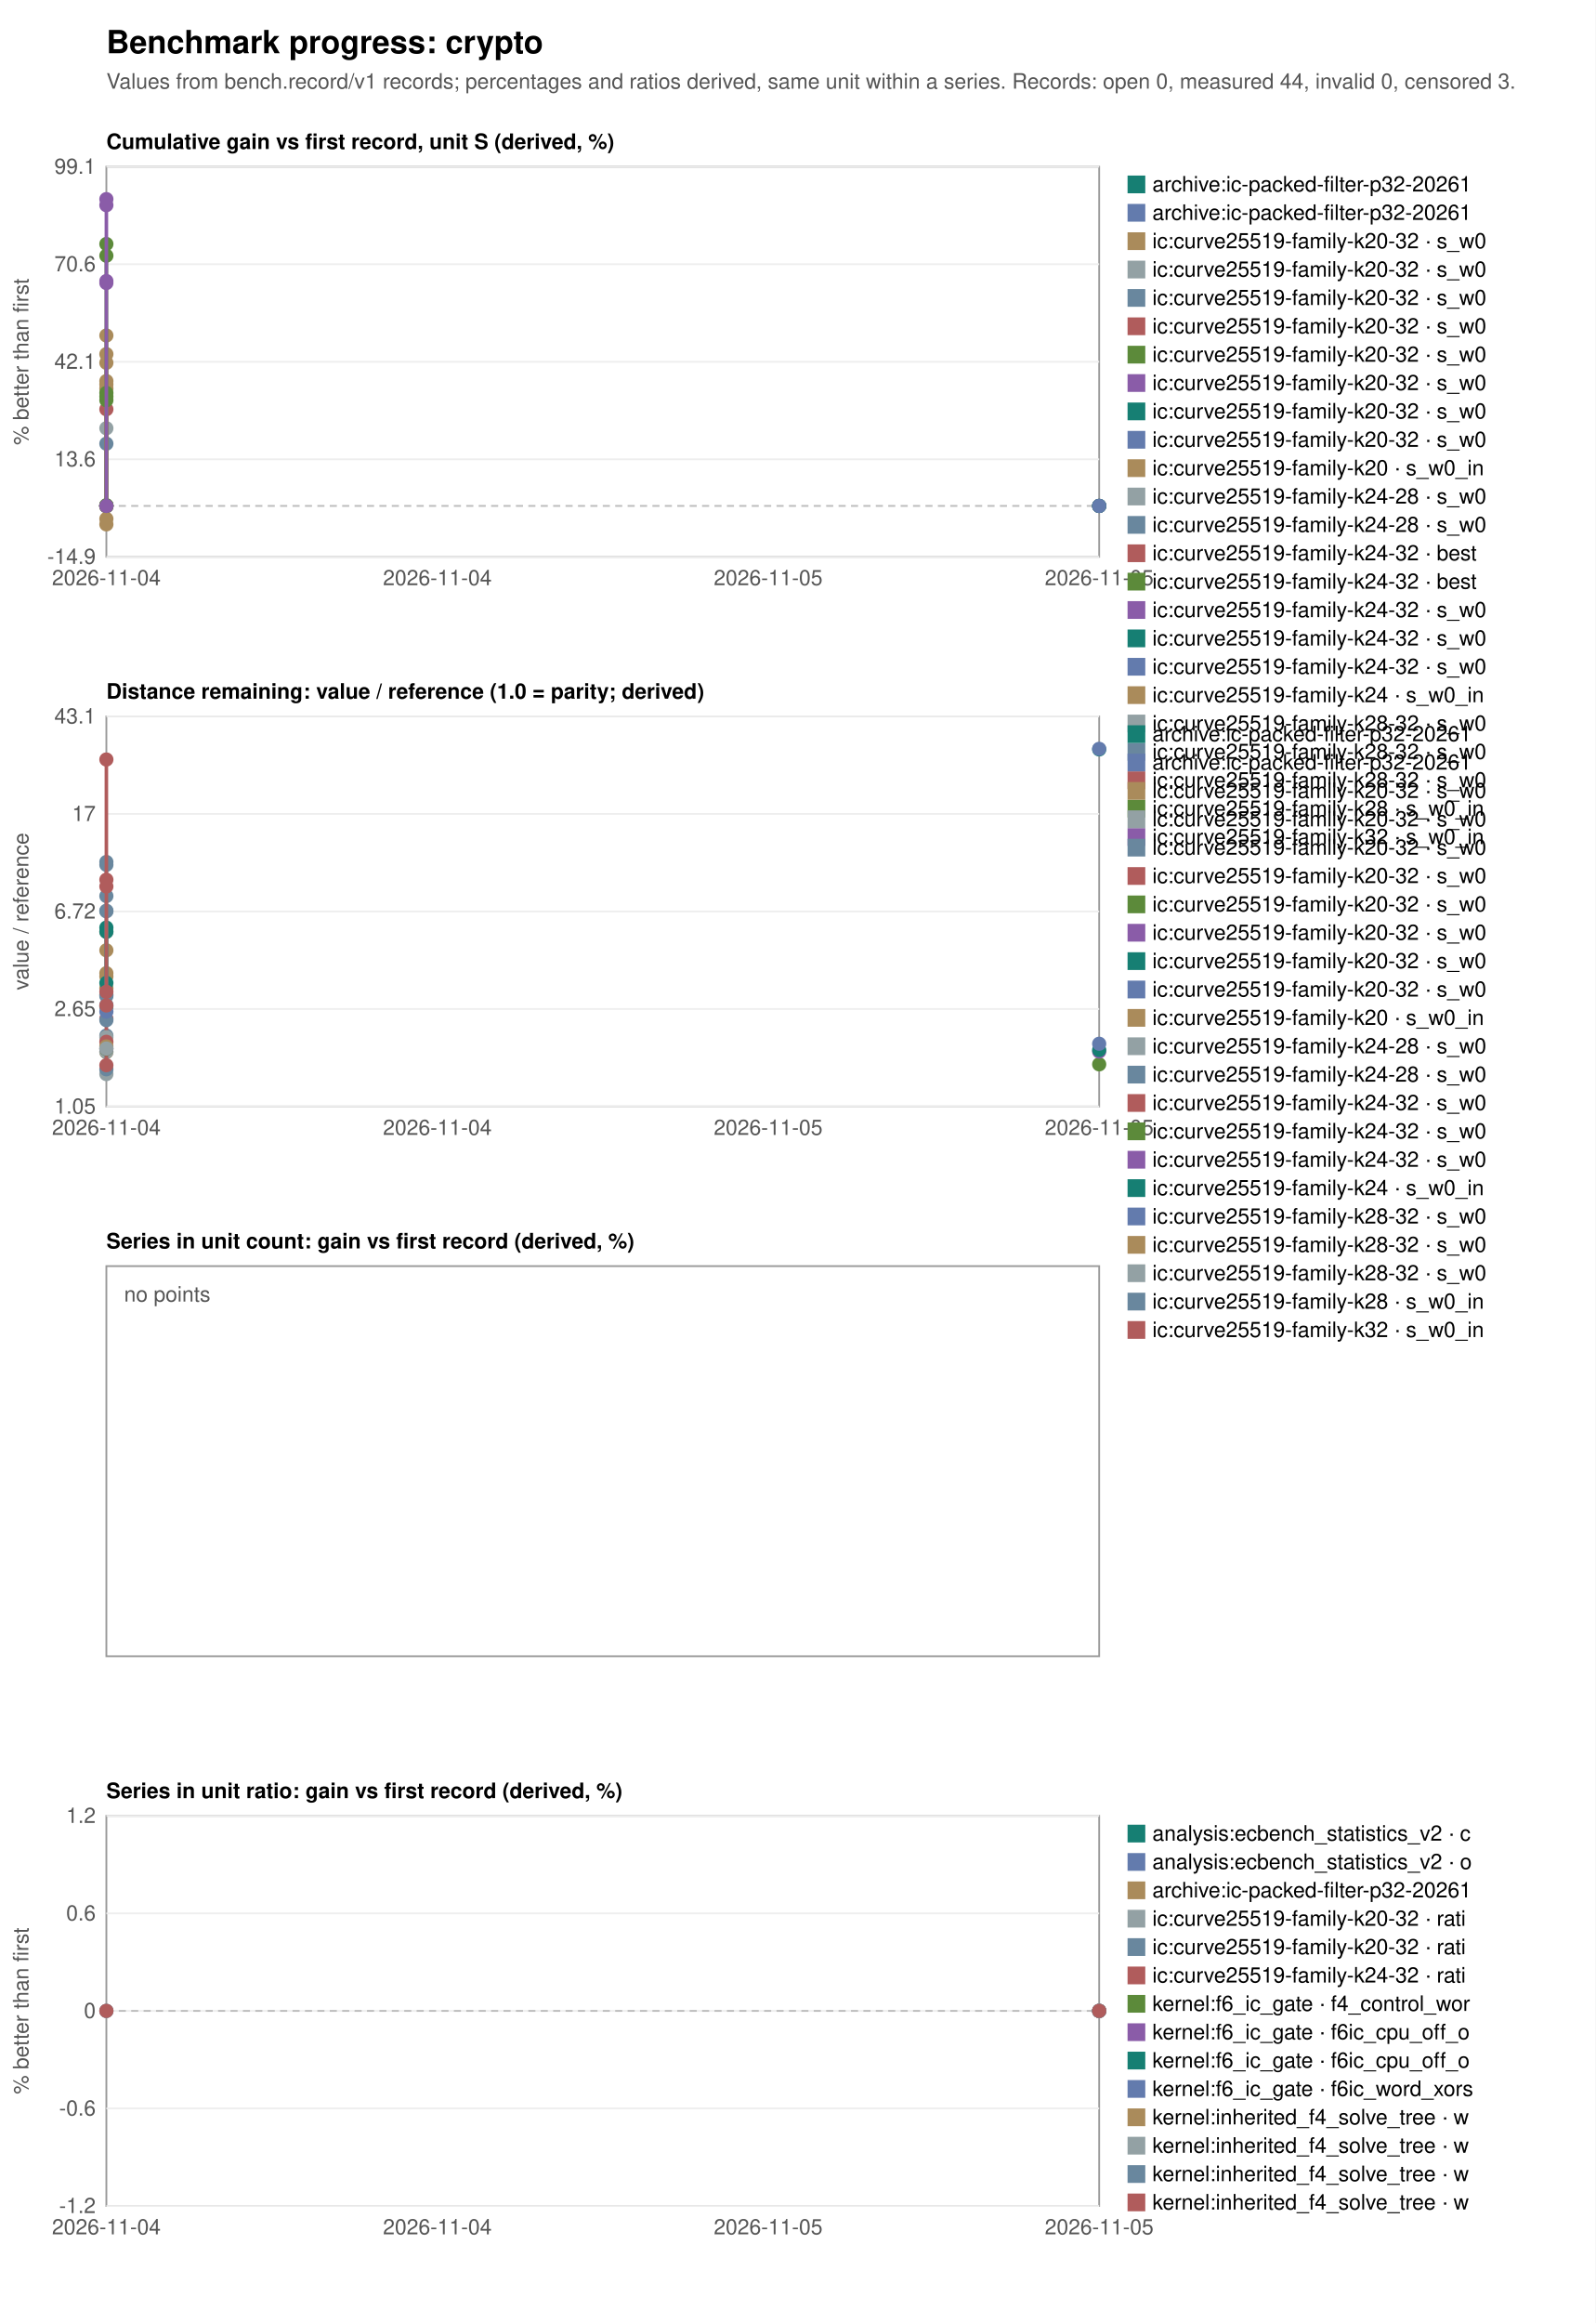
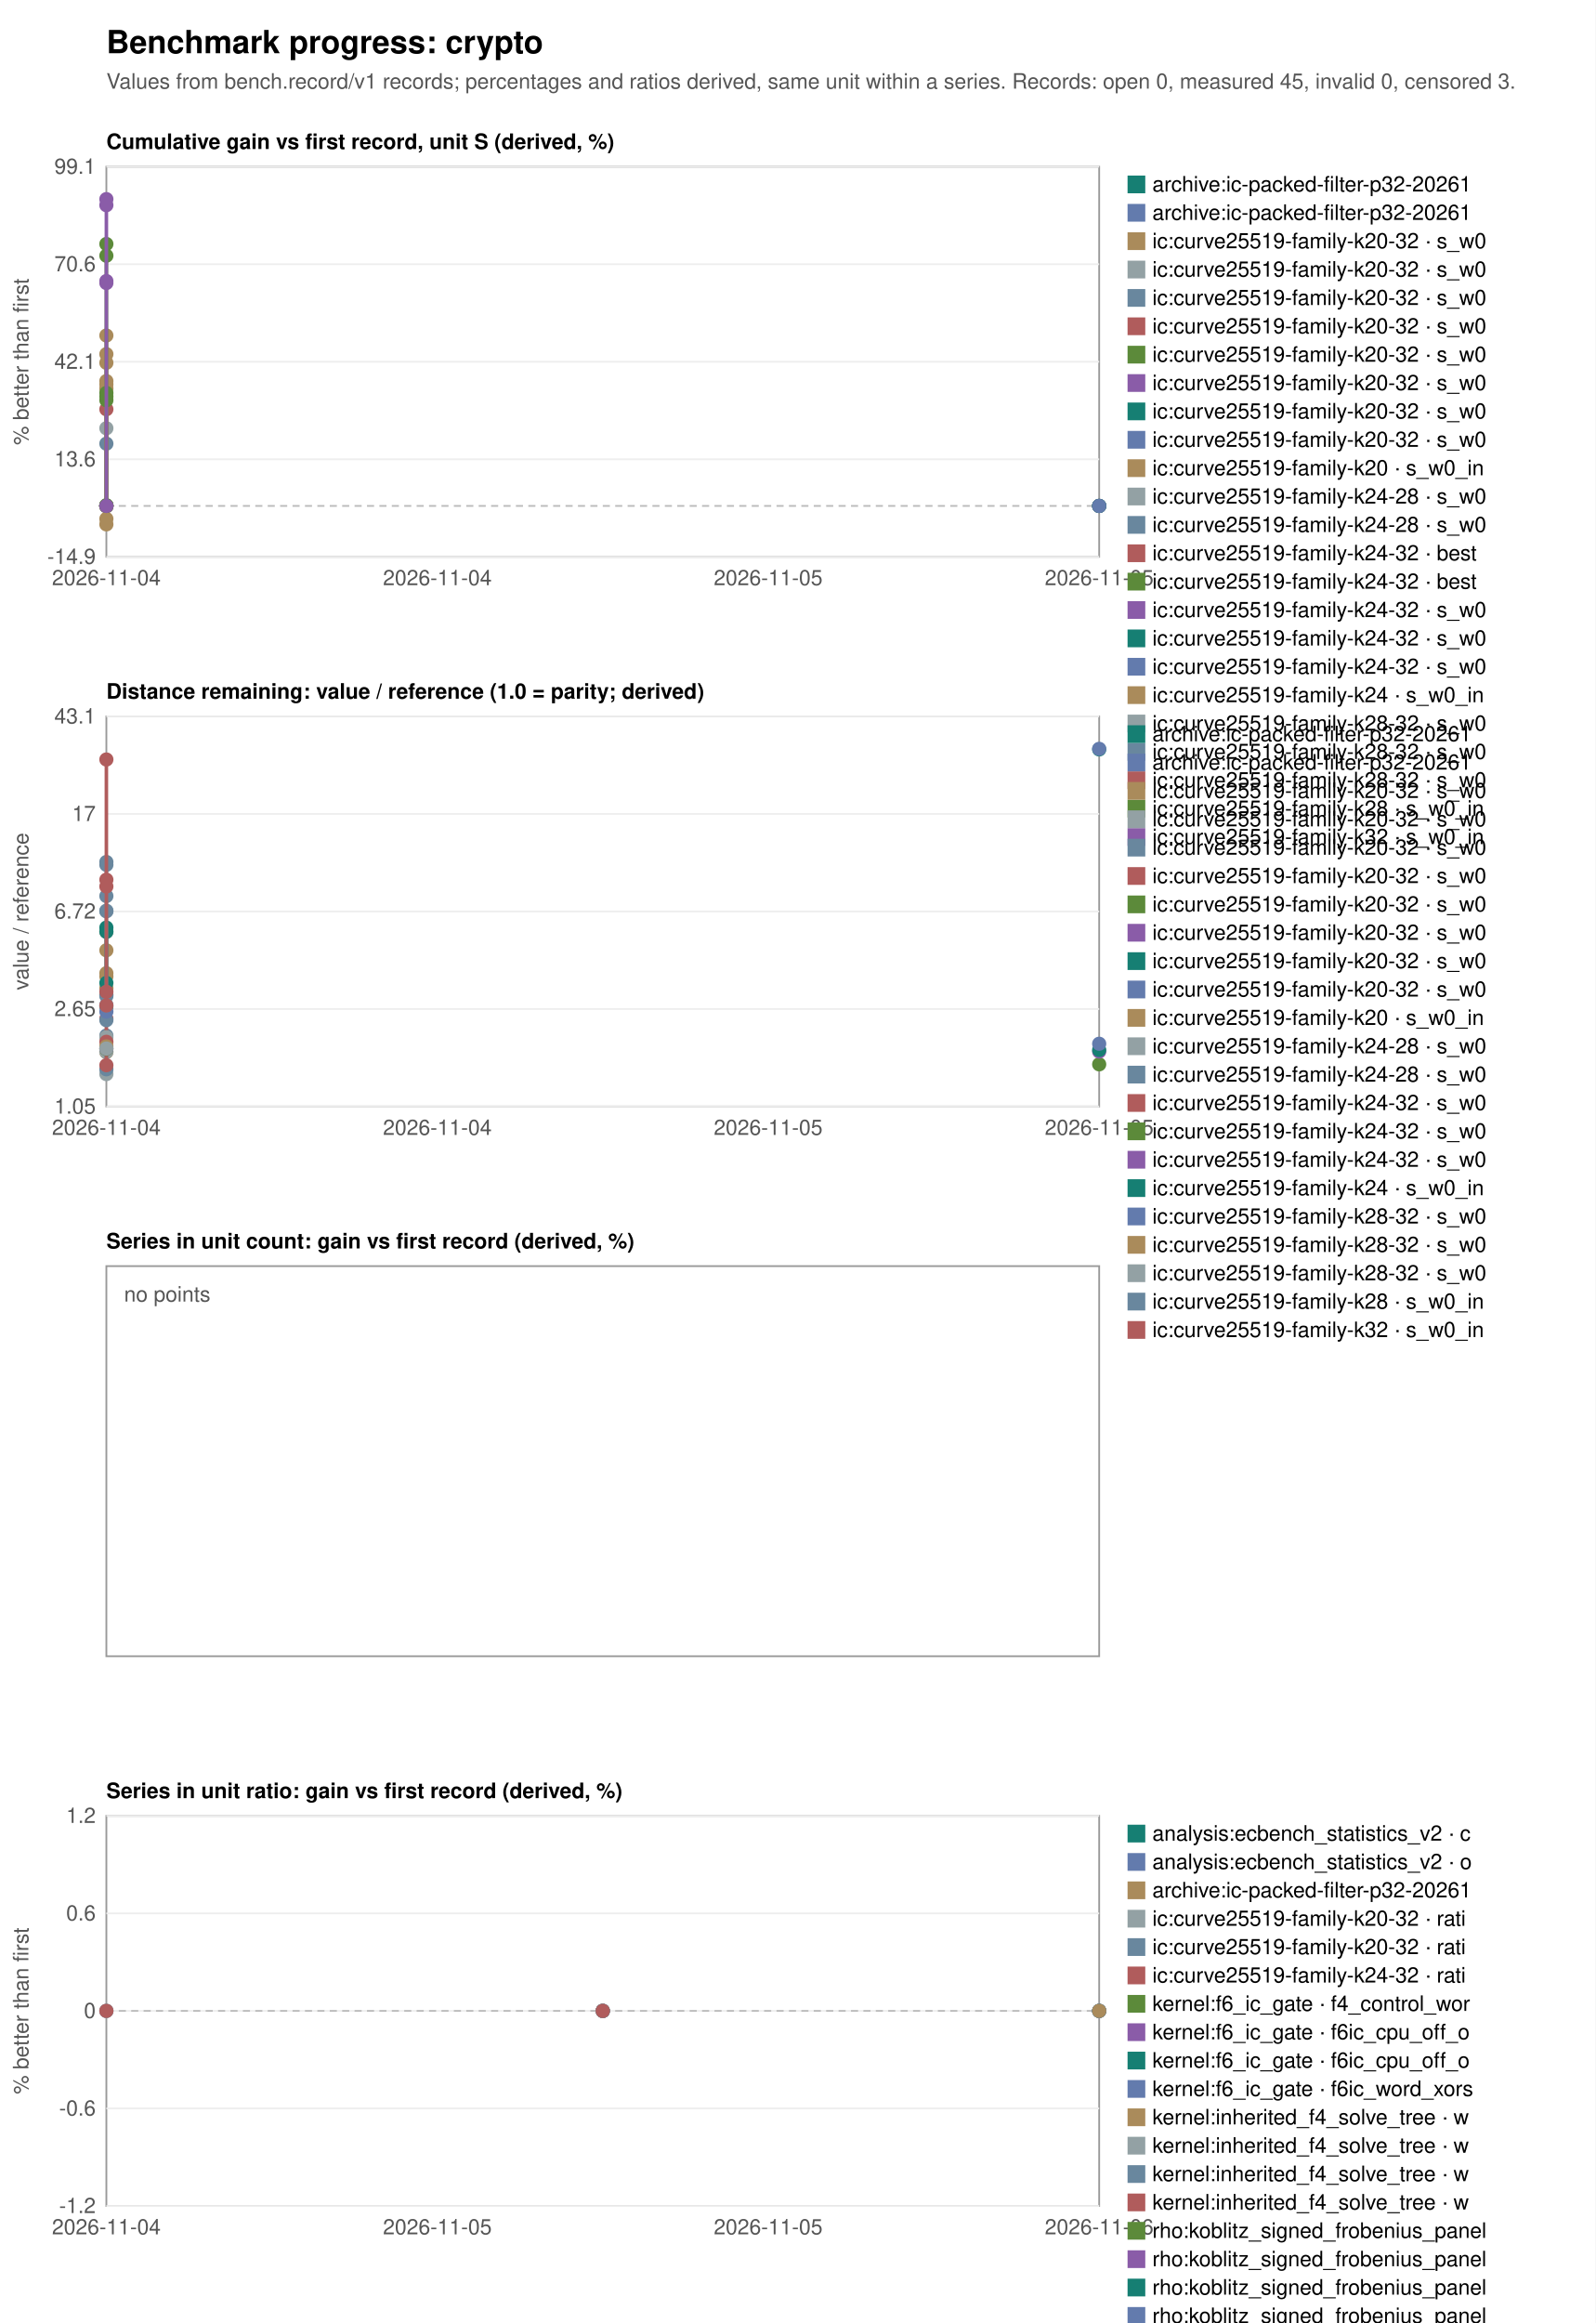
<svg xmlns="http://www.w3.org/2000/svg" width="900" height="1310" viewBox="0 0 900 1310" font-family="Helvetica, Arial, sans-serif" font-size="12">
  <rect width="900" height="1310" fill="white" />
  <text x="60" y="30" font-size="18" font-weight="bold">Benchmark progress: crypto</text>
-   <text x="60" y="50" fill="#555">Values from bench.record/v1 records; percentages and ratios derived, same unit within a series. Records: open 0, measured 44, invalid 0, censored 3.</text>
+   <text x="60" y="50" fill="#555">Values from bench.record/v1 records; percentages and ratios derived, same unit within a series. Records: open 0, measured 45, invalid 0, censored 3.</text>
  <text x="60" y="84" font-weight="bold">Cumulative gain vs first record, unit S (derived, %)</text>
  <rect x="60" y="94" width="560" height="220" fill="none" stroke="#999" />
  <line x1="60" y1="314.0" x2="620" y2="314.0" stroke="#eee" />
  <text x="54" y="318.0" text-anchor="end" fill="#555">-14.9</text>
  <line x1="60" y1="259.0" x2="620" y2="259.0" stroke="#eee" />
  <text x="54" y="263.0" text-anchor="end" fill="#555">13.6</text>
  <line x1="60" y1="204.0" x2="620" y2="204.0" stroke="#eee" />
  <text x="54" y="208.0" text-anchor="end" fill="#555">42.1</text>
  <line x1="60" y1="149.0" x2="620" y2="149.0" stroke="#eee" />
  <text x="54" y="153.0" text-anchor="end" fill="#555">70.6</text>
  <line x1="60" y1="94.0" x2="620" y2="94.0" stroke="#eee" />
  <text x="54" y="98.0" text-anchor="end" fill="#555">99.1</text>
  <text x="60.0" y="330" text-anchor="middle" fill="#555">2026-11-04</text>
  <text x="246.7" y="330" text-anchor="middle" fill="#555">2026-11-04</text>
  <text x="433.3" y="330" text-anchor="middle" fill="#555">2026-11-05</text>
  <text x="620.0" y="330" text-anchor="middle" fill="#555">2026-11-05</text>
  <line x1="60" y1="285.3" x2="620" y2="285.3" stroke="#bbb" stroke-dasharray="4 3" />
  <text transform="translate(16,204.0) rotate(-90)" text-anchor="middle" fill="#555">% better than first</text>
  <circle cx="620.0" cy="285.3" r="4" fill="#167f73" />
  <rect x="636" y="99" width="10" height="10" fill="#167f73" />
  <text x="650" y="108">archive:ic-packed-filter-p32-20261</text>
  <circle cx="620.0" cy="285.3" r="4" fill="#637bad" />
  <rect x="636" y="115" width="10" height="10" fill="#637bad" />
  <text x="650" y="124">archive:ic-packed-filter-p32-20261</text>
  <circle cx="60.0" cy="285.3" r="4" fill="#aa8b5b" />
  <rect x="636" y="131" width="10" height="10" fill="#aa8b5b" />
  <text x="650" y="140">ic:curve25519-family-k20-32 · s_w0</text>
  <polyline fill="none" stroke="#93a1a4" stroke-width="2" points="60.0,285.3 60.0,241.5" />
  <circle cx="60.0" cy="285.3" r="4" fill="#93a1a4" />
  <circle cx="60.0" cy="241.5" r="4" fill="#93a1a4" />
  <rect x="636" y="147" width="10" height="10" fill="#93a1a4" />
  <text x="650" y="156">ic:curve25519-family-k20-32 · s_w0</text>
  <polyline fill="none" stroke="#69879e" stroke-width="2" points="60.0,285.3 60.0,250.2" />
  <circle cx="60.0" cy="285.3" r="4" fill="#69879e" />
  <circle cx="60.0" cy="250.2" r="4" fill="#69879e" />
  <rect x="636" y="163" width="10" height="10" fill="#69879e" />
  <text x="650" y="172">ic:curve25519-family-k20-32 · s_w0</text>
  <polyline fill="none" stroke="#b05c5c" stroke-width="2" points="60.0,285.3 60.0,230.8" />
  <circle cx="60.0" cy="285.3" r="4" fill="#b05c5c" />
  <circle cx="60.0" cy="230.8" r="4" fill="#b05c5c" />
  <rect x="636" y="179" width="10" height="10" fill="#b05c5c" />
  <text x="650" y="188">ic:curve25519-family-k20-32 · s_w0</text>
  <circle cx="620.0" cy="285.3" r="4" fill="#5c8a3a" />
  <rect x="636" y="195" width="10" height="10" fill="#5c8a3a" />
  <text x="650" y="204">ic:curve25519-family-k20-32 · s_w0</text>
  <circle cx="620.0" cy="285.3" r="4" fill="#8a5ca8" />
  <rect x="636" y="211" width="10" height="10" fill="#8a5ca8" />
  <text x="650" y="220">ic:curve25519-family-k20-32 · s_w0</text>
  <circle cx="620.0" cy="285.3" r="4" fill="#167f73" />
  <rect x="636" y="227" width="10" height="10" fill="#167f73" />
  <text x="650" y="236">ic:curve25519-family-k20-32 · s_w0</text>
  <circle cx="620.0" cy="285.3" r="4" fill="#637bad" />
  <rect x="636" y="243" width="10" height="10" fill="#637bad" />
  <text x="650" y="252">ic:curve25519-family-k20-32 · s_w0</text>
  <polyline fill="none" stroke="#aa8b5b" stroke-width="2" points="60.0,285.3 60.0,295.7 60.0,216.7 60.0,219.1 60.0,204.6" />
  <circle cx="60.0" cy="285.3" r="4" fill="#aa8b5b" />
  <circle cx="60.0" cy="295.7" r="4" fill="#aa8b5b" />
  <circle cx="60.0" cy="216.7" r="4" fill="#aa8b5b" />
  <circle cx="60.0" cy="219.1" r="4" fill="#aa8b5b" />
  <circle cx="60.0" cy="204.6" r="4" fill="#aa8b5b" />
  <rect x="636" y="259" width="10" height="10" fill="#aa8b5b" />
  <text x="650" y="268">ic:curve25519-family-k20 · s_w0_in</text>
  <circle cx="60.0" cy="285.3" r="4" fill="#93a1a4" />
  <rect x="636" y="275" width="10" height="10" fill="#93a1a4" />
  <text x="650" y="284">ic:curve25519-family-k24-28 · s_w0</text>
  <circle cx="60.0" cy="285.3" r="4" fill="#69879e" />
  <rect x="636" y="291" width="10" height="10" fill="#69879e" />
  <text x="650" y="300">ic:curve25519-family-k24-28 · s_w0</text>
  <circle cx="60.0" cy="285.3" r="4" fill="#b05c5c" />
  <rect x="636" y="307" width="10" height="10" fill="#b05c5c" />
  <text x="650" y="316">ic:curve25519-family-k24-32 · best</text>
  <circle cx="60.0" cy="285.3" r="4" fill="#5c8a3a" />
  <rect x="636" y="323" width="10" height="10" fill="#5c8a3a" />
  <text x="650" y="332">ic:curve25519-family-k24-32 · best</text>
  <circle cx="60.0" cy="285.3" r="4" fill="#8a5ca8" />
  <rect x="636" y="339" width="10" height="10" fill="#8a5ca8" />
  <text x="650" y="348">ic:curve25519-family-k24-32 · s_w0</text>
  <circle cx="60.0" cy="285.3" r="4" fill="#167f73" />
  <rect x="636" y="355" width="10" height="10" fill="#167f73" />
  <text x="650" y="364">ic:curve25519-family-k24-32 · s_w0</text>
  <circle cx="60.0" cy="285.3" r="4" fill="#637bad" />
  <rect x="636" y="371" width="10" height="10" fill="#637bad" />
  <text x="650" y="380">ic:curve25519-family-k24-32 · s_w0</text>
  <polyline fill="none" stroke="#aa8b5b" stroke-width="2" points="60.0,285.3 60.0,292.6 60.0,214.9 60.0,199.7 60.0,189.2" />
  <circle cx="60.0" cy="285.3" r="4" fill="#aa8b5b" />
  <circle cx="60.0" cy="292.6" r="4" fill="#aa8b5b" />
  <circle cx="60.0" cy="214.9" r="4" fill="#aa8b5b" />
  <circle cx="60.0" cy="199.7" r="4" fill="#aa8b5b" />
  <circle cx="60.0" cy="189.2" r="4" fill="#aa8b5b" />
  <rect x="636" y="387" width="10" height="10" fill="#aa8b5b" />
  <text x="650" y="396">ic:curve25519-family-k24 · s_w0_in</text>
  <circle cx="60.0" cy="285.3" r="4" fill="#93a1a4" />
  <rect x="636" y="403" width="10" height="10" fill="#93a1a4" />
  <text x="650" y="412">ic:curve25519-family-k28-32 · s_w0</text>
  <circle cx="60.0" cy="285.3" r="4" fill="#69879e" />
  <rect x="636" y="419" width="10" height="10" fill="#69879e" />
  <text x="650" y="428">ic:curve25519-family-k28-32 · s_w0</text>
  <circle cx="60.0" cy="285.3" r="4" fill="#b05c5c" />
  <rect x="636" y="435" width="10" height="10" fill="#b05c5c" />
  <text x="650" y="444">ic:curve25519-family-k28-32 · s_w0</text>
  <polyline fill="none" stroke="#5c8a3a" stroke-width="2" points="60.0,285.3 60.0,284.9 60.0,223.6 60.0,221.6 60.0,225.7 60.0,144.2 60.0,137.6" />
  <circle cx="60.0" cy="285.3" r="4" fill="#5c8a3a" />
  <circle cx="60.0" cy="284.9" r="4" fill="#5c8a3a" />
  <circle cx="60.0" cy="223.6" r="4" fill="#5c8a3a" />
  <circle cx="60.0" cy="221.6" r="4" fill="#5c8a3a" />
  <circle cx="60.0" cy="225.7" r="4" fill="#5c8a3a" />
  <circle cx="60.0" cy="144.2" r="4" fill="#5c8a3a" />
  <circle cx="60.0" cy="137.6" r="4" fill="#5c8a3a" />
  <rect x="636" y="451" width="10" height="10" fill="#5c8a3a" />
  <text x="650" y="460">ic:curve25519-family-k28 · s_w0_in</text>
  <polyline fill="none" stroke="#8a5ca8" stroke-width="2" points="60.0,285.3 60.0,158.5 60.0,159.6 60.0,115.7 60.0,112.3" />
  <circle cx="60.0" cy="285.3" r="4" fill="#8a5ca8" />
  <circle cx="60.0" cy="158.5" r="4" fill="#8a5ca8" />
  <circle cx="60.0" cy="159.6" r="4" fill="#8a5ca8" />
  <circle cx="60.0" cy="115.7" r="4" fill="#8a5ca8" />
  <circle cx="60.0" cy="112.3" r="4" fill="#8a5ca8" />
  <rect x="636" y="467" width="10" height="10" fill="#8a5ca8" />
  <text x="650" y="476">ic:curve25519-family-k32 · s_w0_in</text>
  <text x="60" y="394" font-weight="bold">Distance remaining: value / reference (1.0 = parity; derived)</text>
  <rect x="60" y="404" width="560" height="220" fill="none" stroke="#999" />
  <line x1="60" y1="624.0" x2="620" y2="624.0" stroke="#eee" />
  <text x="54" y="628.0" text-anchor="end" fill="#555">1.05</text>
  <line x1="60" y1="569.0" x2="620" y2="569.0" stroke="#eee" />
  <text x="54" y="573.0" text-anchor="end" fill="#555">2.65</text>
  <line x1="60" y1="514.0" x2="620" y2="514.0" stroke="#eee" />
  <text x="54" y="518.0" text-anchor="end" fill="#555">6.72</text>
  <line x1="60" y1="459.0" x2="620" y2="459.0" stroke="#eee" />
  <text x="54" y="463.0" text-anchor="end" fill="#555">17</text>
  <line x1="60" y1="404.0" x2="620" y2="404.0" stroke="#eee" />
  <text x="54" y="408.0" text-anchor="end" fill="#555">43.1</text>
  <text x="60.0" y="640" text-anchor="middle" fill="#555">2026-11-04</text>
  <text x="246.7" y="640" text-anchor="middle" fill="#555">2026-11-04</text>
  <text x="433.3" y="640" text-anchor="middle" fill="#555">2026-11-05</text>
  <text x="620.0" y="640" text-anchor="middle" fill="#555">2026-11-05</text>
  <text transform="translate(16,514.0) rotate(-90)" text-anchor="middle" fill="#555">value / reference</text>
  <circle cx="620.0" cy="422.6" r="4" fill="#167f73" />
  <rect x="636" y="409" width="10" height="10" fill="#167f73" />
  <text x="650" y="418">archive:ic-packed-filter-p32-20261</text>
  <circle cx="620.0" cy="422.3" r="4" fill="#637bad" />
  <rect x="636" y="425" width="10" height="10" fill="#637bad" />
  <text x="650" y="434">archive:ic-packed-filter-p32-20261</text>
  <circle cx="60.0" cy="593.3" r="4" fill="#aa8b5b" />
  <rect x="636" y="441" width="10" height="10" fill="#aa8b5b" />
  <text x="650" y="450">ic:curve25519-family-k20-32 · s_w0</text>
  <polyline fill="none" stroke="#93a1a4" stroke-width="2" points="60.0,593.1 60.0,605.7" />
  <circle cx="60.0" cy="593.1" r="4" fill="#93a1a4" />
  <circle cx="60.0" cy="605.7" r="4" fill="#93a1a4" />
  <rect x="636" y="457" width="10" height="10" fill="#93a1a4" />
  <text x="650" y="466">ic:curve25519-family-k20-32 · s_w0</text>
  <polyline fill="none" stroke="#69879e" stroke-width="2" points="60.0,584.0 60.0,603.0" />
  <circle cx="60.0" cy="584.0" r="4" fill="#69879e" />
  <circle cx="60.0" cy="603.0" r="4" fill="#69879e" />
  <rect x="636" y="473" width="10" height="10" fill="#69879e" />
  <text x="650" y="482">ic:curve25519-family-k20-32 · s_w0</text>
  <polyline fill="none" stroke="#b05c5c" stroke-width="2" points="60.0,574.5 60.0,600.7" />
  <circle cx="60.0" cy="574.5" r="4" fill="#b05c5c" />
  <circle cx="60.0" cy="600.7" r="4" fill="#b05c5c" />
  <rect x="636" y="489" width="10" height="10" fill="#b05c5c" />
  <text x="650" y="498">ic:curve25519-family-k20-32 · s_w0</text>
  <circle cx="620.0" cy="600.2" r="4" fill="#5c8a3a" />
  <rect x="636" y="505" width="10" height="10" fill="#5c8a3a" />
  <text x="650" y="514">ic:curve25519-family-k20-32 · s_w0</text>
  <circle cx="620.0" cy="593.0" r="4" fill="#8a5ca8" />
  <rect x="636" y="521" width="10" height="10" fill="#8a5ca8" />
  <text x="650" y="530">ic:curve25519-family-k20-32 · s_w0</text>
  <circle cx="620.0" cy="592.1" r="4" fill="#167f73" />
  <rect x="636" y="537" width="10" height="10" fill="#167f73" />
  <text x="650" y="546">ic:curve25519-family-k20-32 · s_w0</text>
  <circle cx="620.0" cy="588.6" r="4" fill="#637bad" />
  <rect x="636" y="553" width="10" height="10" fill="#637bad" />
  <text x="650" y="562">ic:curve25519-family-k20-32 · s_w0</text>
  <polyline fill="none" stroke="#aa8b5b" stroke-width="2" points="60.0,535.9 60.0,525.3 60.0,550.6 60.0,548.8 60.0,557.3" />
  <circle cx="60.0" cy="535.9" r="4" fill="#aa8b5b" />
  <circle cx="60.0" cy="525.3" r="4" fill="#aa8b5b" />
  <circle cx="60.0" cy="550.6" r="4" fill="#aa8b5b" />
  <circle cx="60.0" cy="548.8" r="4" fill="#aa8b5b" />
  <circle cx="60.0" cy="557.3" r="4" fill="#aa8b5b" />
  <rect x="636" y="569" width="10" height="10" fill="#aa8b5b" />
  <text x="650" y="578">ic:curve25519-family-k20 · s_w0_in</text>
  <circle cx="60.0" cy="584.9" r="4" fill="#93a1a4" />
  <rect x="636" y="585" width="10" height="10" fill="#93a1a4" />
  <text x="650" y="594">ic:curve25519-family-k24-28 · s_w0</text>
  <circle cx="60.0" cy="575.3" r="4" fill="#69879e" />
  <rect x="636" y="601" width="10" height="10" fill="#69879e" />
  <text x="650" y="610">ic:curve25519-family-k24-28 · s_w0</text>
  <circle cx="60.0" cy="587.5" r="4" fill="#b05c5c" />
  <rect x="636" y="617" width="10" height="10" fill="#b05c5c" />
  <text x="650" y="626">ic:curve25519-family-k24-32 · s_w0</text>
  <circle cx="60.0" cy="591.5" r="4" fill="#5c8a3a" />
  <rect x="636" y="633" width="10" height="10" fill="#5c8a3a" />
  <text x="650" y="642">ic:curve25519-family-k24-32 · s_w0</text>
  <circle cx="60.0" cy="591.2" r="4" fill="#8a5ca8" />
  <rect x="636" y="649" width="10" height="10" fill="#8a5ca8" />
  <text x="650" y="658">ic:curve25519-family-k24-32 · s_w0</text>
  <polyline fill="none" stroke="#167f73" stroke-width="2" points="60.0,523.1 60.0,525.5 60.0,554.3 60.0,561.0 60.0,567.6" />
  <circle cx="60.0" cy="523.1" r="4" fill="#167f73" />
  <circle cx="60.0" cy="525.5" r="4" fill="#167f73" />
  <circle cx="60.0" cy="554.3" r="4" fill="#167f73" />
  <circle cx="60.0" cy="561.0" r="4" fill="#167f73" />
  <circle cx="60.0" cy="567.6" r="4" fill="#167f73" />
  <rect x="636" y="665" width="10" height="10" fill="#167f73" />
  <text x="650" y="674">ic:curve25519-family-k24 · s_w0_in</text>
  <circle cx="60.0" cy="570.5" r="4" fill="#637bad" />
  <rect x="636" y="681" width="10" height="10" fill="#637bad" />
  <text x="650" y="690">ic:curve25519-family-k28-32 · s_w0</text>
  <circle cx="60.0" cy="590.1" r="4" fill="#aa8b5b" />
  <rect x="636" y="697" width="10" height="10" fill="#aa8b5b" />
  <text x="650" y="706">ic:curve25519-family-k28-32 · s_w0</text>
  <circle cx="60.0" cy="591.3" r="4" fill="#93a1a4" />
  <rect x="636" y="713" width="10" height="10" fill="#93a1a4" />
  <text x="650" y="722">ic:curve25519-family-k28-32 · s_w0</text>
  <polyline fill="none" stroke="#69879e" stroke-width="2" points="60.0,486.1 60.0,487.7 60.0,505.3 60.0,513.9 60.0,513.6 60.0,561.7 60.0,566.8" />
  <circle cx="60.0" cy="486.1" r="4" fill="#69879e" />
  <circle cx="60.0" cy="487.7" r="4" fill="#69879e" />
  <circle cx="60.0" cy="505.3" r="4" fill="#69879e" />
  <circle cx="60.0" cy="513.9" r="4" fill="#69879e" />
  <circle cx="60.0" cy="513.6" r="4" fill="#69879e" />
  <circle cx="60.0" cy="561.7" r="4" fill="#69879e" />
  <circle cx="60.0" cy="566.8" r="4" fill="#69879e" />
  <rect x="636" y="729" width="10" height="10" fill="#69879e" />
  <text x="650" y="738">ic:curve25519-family-k28 · s_w0_in</text>
  <polyline fill="none" stroke="#b05c5c" stroke-width="2" points="60.0,428.3 60.0,496.1 60.0,499.9 60.0,559.3 60.0,567.0" />
  <circle cx="60.0" cy="428.3" r="4" fill="#b05c5c" />
  <circle cx="60.0" cy="496.1" r="4" fill="#b05c5c" />
  <circle cx="60.0" cy="499.9" r="4" fill="#b05c5c" />
  <circle cx="60.0" cy="559.3" r="4" fill="#b05c5c" />
  <circle cx="60.0" cy="567.0" r="4" fill="#b05c5c" />
  <rect x="636" y="745" width="10" height="10" fill="#b05c5c" />
  <text x="650" y="754">ic:curve25519-family-k32 · s_w0_in</text>
  <text x="60" y="704" font-weight="bold">Series in unit count: gain vs first record (derived, %)</text>
  <rect x="60" y="714" width="560" height="220" fill="none" stroke="#999" />
  <text x="70" y="734" fill="#555">no points</text>
  <text x="60" y="1014" font-weight="bold">Series in unit ratio: gain vs first record (derived, %)</text>
  <rect x="60" y="1024" width="560" height="220" fill="none" stroke="#999" />
  <line x1="60" y1="1244.0" x2="620" y2="1244.0" stroke="#eee" />
  <text x="54" y="1248.0" text-anchor="end" fill="#555">-1.2</text>
  <line x1="60" y1="1189.0" x2="620" y2="1189.0" stroke="#eee" />
  <text x="54" y="1193.0" text-anchor="end" fill="#555">-0.6</text>
  <line x1="60" y1="1134.0" x2="620" y2="1134.0" stroke="#eee" />
  <text x="54" y="1138.0" text-anchor="end" fill="#555">0</text>
  <line x1="60" y1="1079.0" x2="620" y2="1079.0" stroke="#eee" />
  <text x="54" y="1083.0" text-anchor="end" fill="#555">0.6</text>
  <line x1="60" y1="1024.0" x2="620" y2="1024.0" stroke="#eee" />
  <text x="54" y="1028.0" text-anchor="end" fill="#555">1.2</text>
  <text x="60.0" y="1260" text-anchor="middle" fill="#555">2026-11-04</text>
-   <text x="246.7" y="1260" text-anchor="middle" fill="#555">2026-11-04</text>
+   <text x="246.7" y="1260" text-anchor="middle" fill="#555">2026-11-05</text>
  <text x="433.3" y="1260" text-anchor="middle" fill="#555">2026-11-05</text>
-   <text x="620.0" y="1260" text-anchor="middle" fill="#555">2026-11-05</text>
+   <text x="620.0" y="1260" text-anchor="middle" fill="#555">2026-11-06</text>
  <line x1="60" y1="1134.0" x2="620" y2="1134.0" stroke="#bbb" stroke-dasharray="4 3" />
  <text transform="translate(16,1134.0) rotate(-90)" text-anchor="middle" fill="#555">% better than first</text>
  <rect x="636" y="1029" width="10" height="10" fill="#167f73" />
  <text x="650" y="1038">analysis:ecbench_statistics_v2 · c</text>
  <rect x="636" y="1045" width="10" height="10" fill="#637bad" />
  <text x="650" y="1054">analysis:ecbench_statistics_v2 · o</text>
-   <circle cx="620.0" cy="1134.0" r="4" fill="#aa8b5b" />
+   <circle cx="340.0" cy="1134.0" r="4" fill="#aa8b5b" />
  <rect x="636" y="1061" width="10" height="10" fill="#aa8b5b" />
  <text x="650" y="1070">archive:ic-packed-filter-p32-20261</text>
  <circle cx="60.0" cy="1134.0" r="4" fill="#93a1a4" />
  <rect x="636" y="1077" width="10" height="10" fill="#93a1a4" />
  <text x="650" y="1086">ic:curve25519-family-k20-32 · rati</text>
  <circle cx="60.0" cy="1134.0" r="4" fill="#69879e" />
  <rect x="636" y="1093" width="10" height="10" fill="#69879e" />
  <text x="650" y="1102">ic:curve25519-family-k20-32 · rati</text>
  <circle cx="60.0" cy="1134.0" r="4" fill="#b05c5c" />
  <rect x="636" y="1109" width="10" height="10" fill="#b05c5c" />
  <text x="650" y="1118">ic:curve25519-family-k24-32 · rati</text>
  <rect x="636" y="1125" width="10" height="10" fill="#5c8a3a" />
  <text x="650" y="1134">kernel:f6_ic_gate · f4_control_wor</text>
-   <circle cx="620.0" cy="1134.0" r="4" fill="#8a5ca8" />
+   <circle cx="340.0" cy="1134.0" r="4" fill="#8a5ca8" />
  <rect x="636" y="1141" width="10" height="10" fill="#8a5ca8" />
  <text x="650" y="1150">kernel:f6_ic_gate · f6ic_cpu_off_o</text>
-   <circle cx="620.0" cy="1134.0" r="4" fill="#167f73" />
+   <circle cx="340.0" cy="1134.0" r="4" fill="#167f73" />
  <rect x="636" y="1157" width="10" height="10" fill="#167f73" />
  <text x="650" y="1166">kernel:f6_ic_gate · f6ic_cpu_off_o</text>
-   <circle cx="620.0" cy="1134.0" r="4" fill="#637bad" />
+   <circle cx="340.0" cy="1134.0" r="4" fill="#637bad" />
  <rect x="636" y="1173" width="10" height="10" fill="#637bad" />
  <text x="650" y="1182">kernel:f6_ic_gate · f6ic_word_xors</text>
-   <circle cx="620.0" cy="1134.0" r="4" fill="#aa8b5b" />
+   <circle cx="340.0" cy="1134.0" r="4" fill="#aa8b5b" />
  <rect x="636" y="1189" width="10" height="10" fill="#aa8b5b" />
  <text x="650" y="1198">kernel:inherited_f4_solve_tree · w</text>
-   <circle cx="620.0" cy="1134.0" r="4" fill="#93a1a4" />
+   <circle cx="340.0" cy="1134.0" r="4" fill="#93a1a4" />
  <rect x="636" y="1205" width="10" height="10" fill="#93a1a4" />
  <text x="650" y="1214">kernel:inherited_f4_solve_tree · w</text>
-   <circle cx="620.0" cy="1134.0" r="4" fill="#69879e" />
+   <circle cx="340.0" cy="1134.0" r="4" fill="#69879e" />
  <rect x="636" y="1221" width="10" height="10" fill="#69879e" />
  <text x="650" y="1230">kernel:inherited_f4_solve_tree · w</text>
-   <circle cx="620.0" cy="1134.0" r="4" fill="#b05c5c" />
+   <circle cx="340.0" cy="1134.0" r="4" fill="#b05c5c" />
  <rect x="636" y="1237" width="10" height="10" fill="#b05c5c" />
  <text x="650" y="1246">kernel:inherited_f4_solve_tree · w</text>
+   <circle cx="620.0" cy="1134.0" r="4" fill="#5c8a3a" />
+   <rect x="636" y="1253" width="10" height="10" fill="#5c8a3a" />
+   <text x="650" y="1262">rho:koblitz_signed_frobenius_panel</text>
+   <circle cx="620.0" cy="1134.0" r="4" fill="#8a5ca8" />
+   <rect x="636" y="1269" width="10" height="10" fill="#8a5ca8" />
+   <text x="650" y="1278">rho:koblitz_signed_frobenius_panel</text>
+   <circle cx="620.0" cy="1134.0" r="4" fill="#167f73" />
+   <rect x="636" y="1285" width="10" height="10" fill="#167f73" />
+   <text x="650" y="1294">rho:koblitz_signed_frobenius_panel</text>
+   <circle cx="620.0" cy="1134.0" r="4" fill="#637bad" />
+   <rect x="636" y="1301" width="10" height="10" fill="#637bad" />
+   <text x="650" y="1310">rho:koblitz_signed_frobenius_panel</text>
+   <circle cx="620.0" cy="1134.0" r="4" fill="#aa8b5b" />
+   <rect x="636" y="1317" width="10" height="10" fill="#aa8b5b" />
+   <text x="650" y="1326">rho:koblitz_signed_frobenius_panel</text>
</svg>
